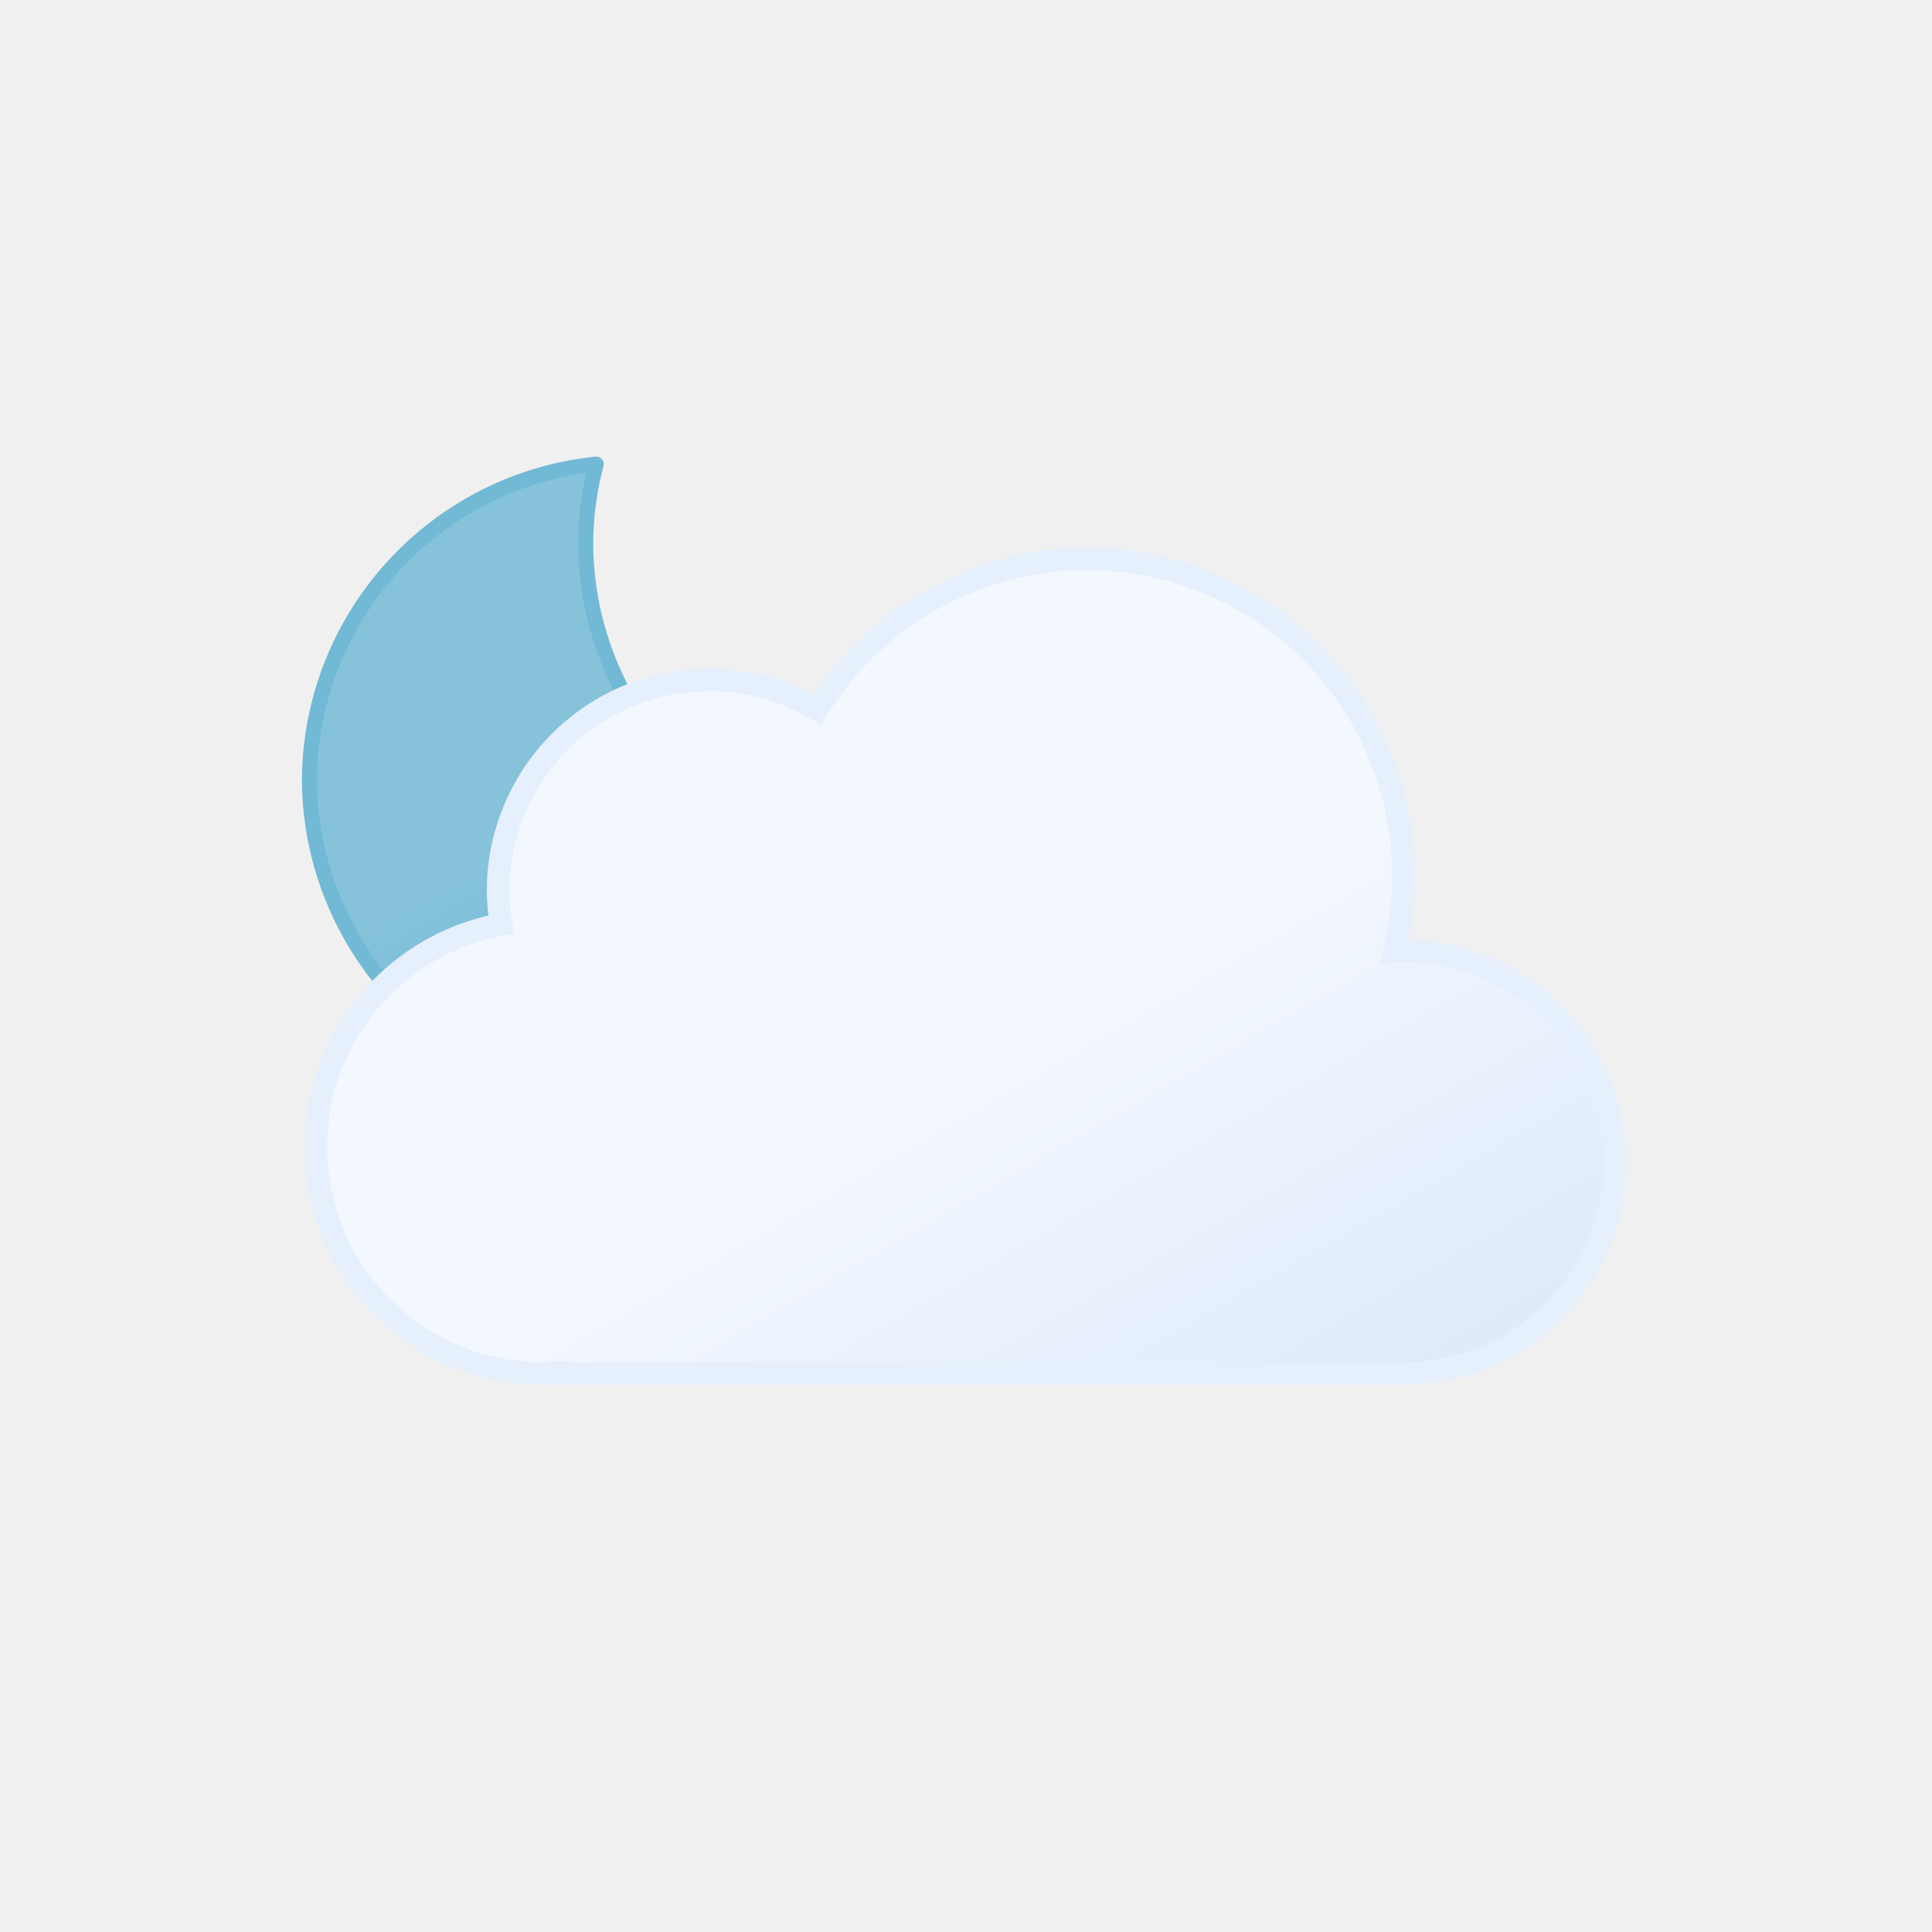
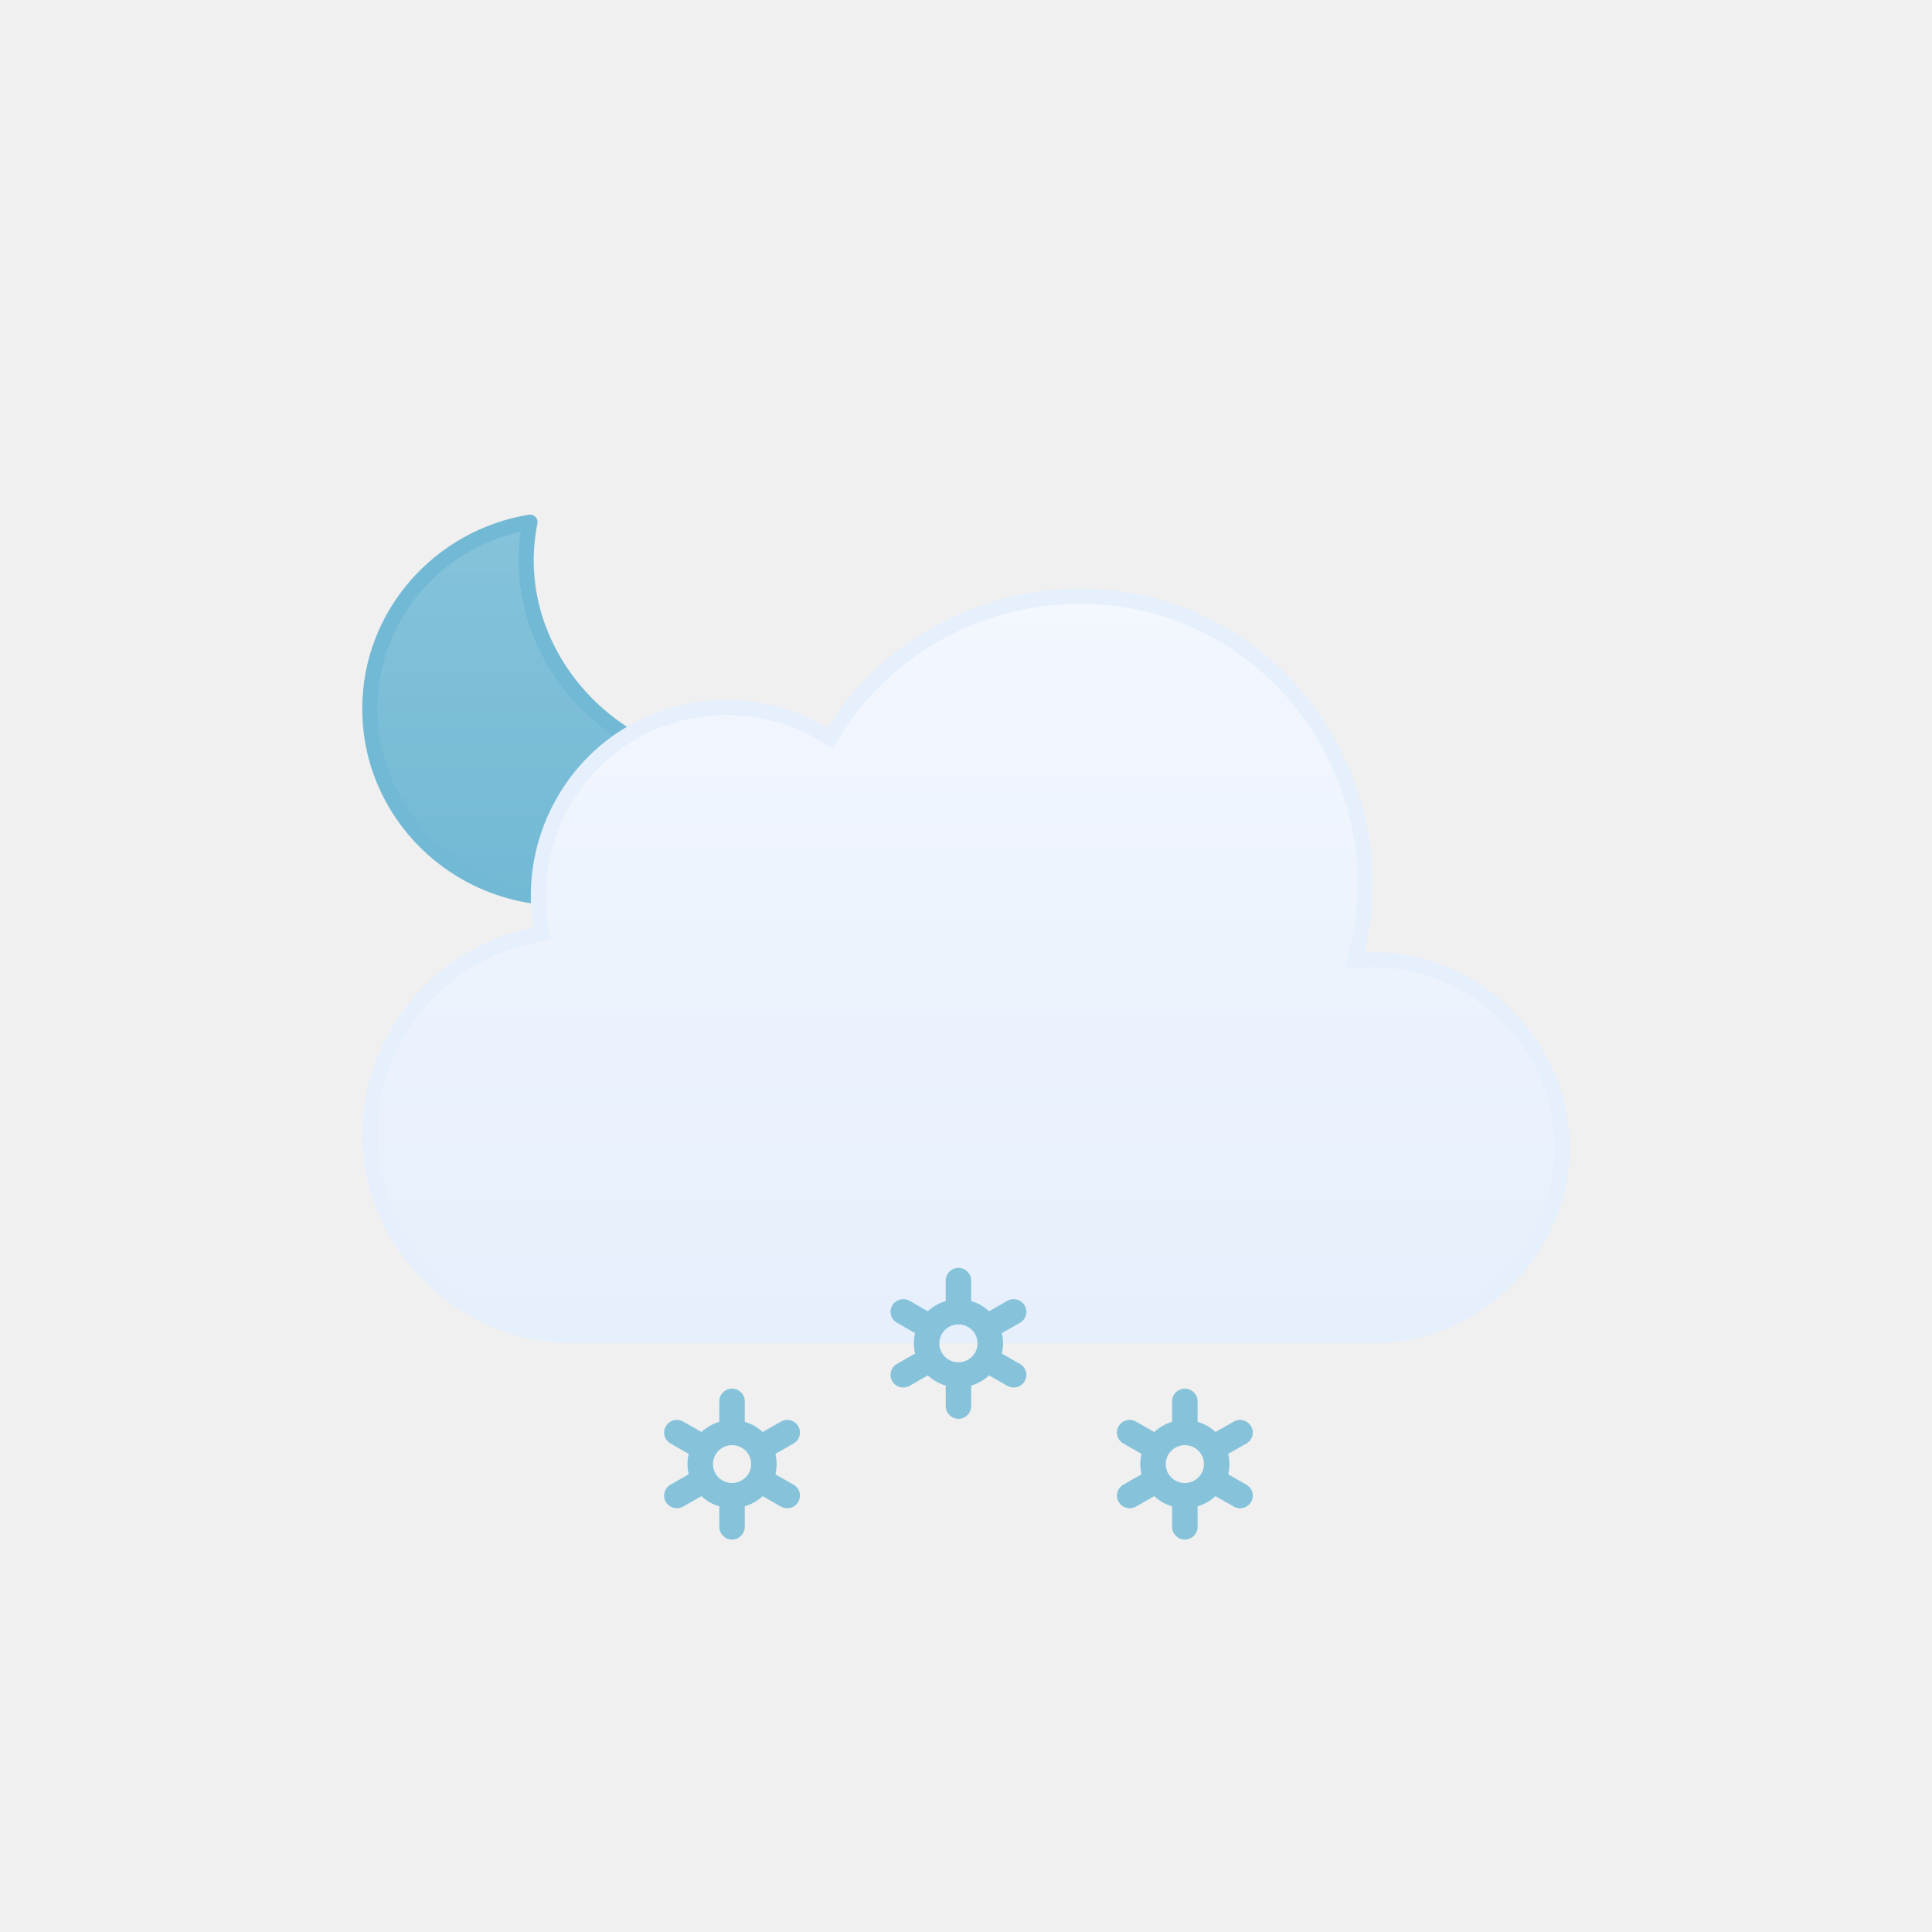
- <svg xmlns="http://www.w3.org/2000/svg" xmlns:xlink="http://www.w3.org/1999/xlink" viewBox="0 0 512 512">
+ <svg xmlns="http://www.w3.org/2000/svg" viewBox="0 0 128 128" fill="none">
+   <g id="partly-cloudy-night-snow" clip-path="url(#clip0_1858_8866)">
+     <g id="Sky">
+       <g id="Moon">
+         <path id="Moon_2" d="M35.115 34.595C33.378 43.163 40.753 51.214 49.313 50.783C47.673 55.834 42.889 59.5 37.218 59.5C30.188 59.5 24.5 53.879 24.5 46.959C24.5 40.745 29.088 35.584 35.115 34.595Z" fill="url(#paint0_linear_1858_8866)" stroke="#72B9D5" stroke-linecap="round" stroke-linejoin="round" />
+       </g>
+       <g id="Clouds">
+         <g id="Cloud">
+           <path id="Cloud_2" d="M55.262 48.475C60.123 40.611 70.297 37.38 78.815 40.943C87.321 44.502 92.138 54.003 89.903 62.965L89.742 63.614L90.411 63.585C97.42 63.279 103.5 68.992 103.5 76.028C103.5 82.84 97.772 88.5 90.977 88.5H37.954C31.128 88.502 25.203 83.171 24.559 76.36C23.916 69.552 28.737 63.212 35.443 61.945L35.926 61.853L35.842 61.369C35.026 56.624 37.126 51.717 41.105 49.013C45.095 46.301 50.446 46.154 54.58 48.64L55.003 48.895L55.262 48.475Z" fill="url(#paint1_linear_1858_8866)" stroke="#E6EFFC" stroke-miterlimit="10" />
+         </g>
+       </g>
+     </g>
+     <g id="Precipitation">
+       <g id="Snowflakes">
+         <path id="Snowflake 1" d="M52.578 90.366L51.373 89.677C51.479 89.233 51.479 88.769 51.371 88.324L52.578 87.635C52.674 87.581 52.758 87.508 52.825 87.421C52.893 87.334 52.942 87.235 52.971 87.128C53 87.022 53.007 86.911 52.993 86.802C52.978 86.693 52.942 86.588 52.887 86.493C52.773 86.3 52.589 86.16 52.373 86.103C52.157 86.045 51.928 86.075 51.734 86.187L50.528 86.876C50.193 86.559 49.787 86.326 49.344 86.2V84.82C49.337 84.6 49.245 84.392 49.087 84.239C48.93 84.086 48.719 84 48.5 84C48.281 84 48.07 84.086 47.912 84.239C47.755 84.392 47.663 84.6 47.656 84.82V86.2C47.214 86.329 46.808 86.56 46.471 86.874L45.266 86.185C45.072 86.074 44.843 86.044 44.627 86.101C44.411 86.159 44.227 86.299 44.113 86.491C44.058 86.586 44.022 86.692 44.007 86.801C43.993 86.91 44 87.021 44.029 87.127C44.057 87.233 44.107 87.333 44.175 87.42C44.242 87.507 44.326 87.579 44.422 87.633L45.626 88.322C45.52 88.767 45.521 89.231 45.629 89.675L44.422 90.365C44.326 90.419 44.242 90.491 44.175 90.578C44.107 90.665 44.057 90.764 44.029 90.871C44 90.977 43.993 91.088 44.007 91.197C44.022 91.306 44.058 91.412 44.113 91.507C44.227 91.699 44.411 91.839 44.627 91.897C44.843 91.954 45.072 91.924 45.266 91.813L46.472 91.123C46.806 91.441 47.213 91.673 47.656 91.798V93.18C47.663 93.4 47.755 93.608 47.913 93.761C48.07 93.914 48.281 94 48.5 94C48.719 94 48.93 93.914 49.088 93.761C49.245 93.608 49.337 93.4 49.344 93.18V91.797C49.785 91.668 50.191 91.438 50.528 91.124L51.734 91.814C51.928 91.925 52.157 91.955 52.373 91.898C52.589 91.841 52.773 91.701 52.887 91.508C52.942 91.413 52.978 91.308 52.993 91.198C53.007 91.089 53 90.978 52.971 90.872C52.942 90.766 52.893 90.666 52.825 90.579C52.758 90.493 52.674 90.42 52.578 90.366ZM47.866 90.086C47.723 90.005 47.597 89.896 47.496 89.766C47.394 89.635 47.32 89.486 47.277 89.327C47.234 89.167 47.223 89.001 47.244 88.837C47.266 88.673 47.32 88.515 47.403 88.372C47.574 88.084 47.85 87.874 48.174 87.788C48.497 87.702 48.841 87.747 49.132 87.913C49.276 87.994 49.402 88.103 49.503 88.233C49.604 88.364 49.678 88.513 49.721 88.672C49.764 88.832 49.776 88.998 49.754 89.162C49.733 89.326 49.679 89.484 49.596 89.626C49.425 89.915 49.148 90.125 48.825 90.211C48.501 90.297 48.157 90.252 47.866 90.087V90.086Z" fill="#86C3DB" transform="translate(0, 8)" />
+         <path id="Snowflake 2" d="M67.578 90.366L66.374 89.677C66.479 89.233 66.479 88.769 66.371 88.324L67.578 87.635C67.674 87.581 67.758 87.508 67.825 87.421C67.893 87.334 67.942 87.235 67.971 87.128C68 87.022 68.007 86.911 67.993 86.802C67.978 86.693 67.942 86.588 67.887 86.493C67.773 86.3 67.589 86.16 67.373 86.103C67.157 86.045 66.928 86.075 66.734 86.187L65.528 86.876C65.193 86.559 64.787 86.326 64.344 86.2V84.82C64.337 84.6 64.245 84.392 64.088 84.239C63.93 84.086 63.719 84 63.5 84C63.281 84 63.07 84.086 62.912 84.239C62.755 84.392 62.663 84.6 62.656 84.82V86.2C62.214 86.329 61.808 86.56 61.471 86.874L60.266 86.185C60.072 86.074 59.843 86.044 59.627 86.101C59.411 86.159 59.227 86.299 59.113 86.491C59.058 86.586 59.022 86.692 59.007 86.801C58.993 86.91 59 87.021 59.029 87.127C59.057 87.233 59.107 87.333 59.175 87.42C59.242 87.507 59.326 87.579 59.422 87.633L60.626 88.322C60.52 88.767 60.521 89.231 60.629 89.675L59.422 90.365C59.326 90.419 59.242 90.491 59.175 90.578C59.107 90.665 59.057 90.764 59.029 90.871C59 90.977 58.993 91.088 59.007 91.197C59.022 91.306 59.058 91.412 59.113 91.507C59.227 91.699 59.411 91.839 59.627 91.897C59.843 91.954 60.072 91.924 60.266 91.813L61.472 91.123C61.806 91.441 62.213 91.673 62.656 91.798V93.18C62.663 93.4 62.755 93.608 62.913 93.761C63.07 93.914 63.281 94 63.5 94C63.719 94 63.93 93.914 64.088 93.761C64.245 93.608 64.337 93.4 64.344 93.18V91.797C64.785 91.668 65.191 91.438 65.528 91.124L66.734 91.814C66.928 91.925 67.157 91.955 67.373 91.898C67.589 91.841 67.773 91.701 67.887 91.508C67.942 91.413 67.978 91.308 67.993 91.198C68.007 91.089 68 90.978 67.971 90.872C67.942 90.766 67.893 90.666 67.825 90.579C67.758 90.493 67.674 90.42 67.578 90.366ZM62.866 90.086C62.723 90.005 62.597 89.896 62.496 89.766C62.394 89.635 62.32 89.486 62.277 89.327C62.234 89.167 62.223 89.001 62.244 88.837C62.266 88.673 62.32 88.515 62.403 88.372C62.574 88.084 62.85 87.874 63.174 87.788C63.497 87.702 63.841 87.747 64.132 87.913C64.276 87.994 64.402 88.103 64.503 88.233C64.604 88.364 64.678 88.513 64.721 88.672C64.764 88.832 64.776 88.998 64.754 89.162C64.733 89.326 64.679 89.484 64.596 89.626C64.425 89.915 64.148 90.125 63.825 90.211C63.501 90.297 63.157 90.252 62.866 90.087V90.086Z" fill="#86C3DB" transform="translate(0, 0)" />
+         <path id="Snowflake 3" d="M82.578 90.366L81.374 89.677C81.479 89.233 81.479 88.769 81.371 88.324L82.578 87.635C82.674 87.581 82.758 87.508 82.825 87.421C82.893 87.334 82.942 87.235 82.971 87.128C83 87.022 83.007 86.911 82.993 86.802C82.978 86.693 82.942 86.588 82.887 86.493C82.773 86.3 82.589 86.16 82.373 86.103C82.157 86.045 81.928 86.075 81.734 86.187L80.528 86.876C80.193 86.559 79.787 86.326 79.344 86.2V84.82C79.337 84.6 79.245 84.392 79.088 84.239C78.93 84.086 78.719 84 78.5 84C78.281 84 78.07 84.086 77.912 84.239C77.755 84.392 77.663 84.6 77.656 84.82V86.2C77.214 86.329 76.808 86.56 76.471 86.874L75.266 86.185C75.072 86.074 74.843 86.044 74.627 86.101C74.411 86.159 74.227 86.299 74.113 86.491C74.058 86.586 74.022 86.692 74.007 86.801C73.993 86.91 74 87.021 74.029 87.127C74.058 87.233 74.107 87.333 74.175 87.42C74.242 87.507 74.326 87.579 74.422 87.633L75.626 88.322C75.52 88.767 75.521 89.231 75.629 89.675L74.422 90.365C74.326 90.419 74.242 90.491 74.175 90.578C74.107 90.665 74.058 90.764 74.029 90.871C74 90.977 73.993 91.088 74.007 91.197C74.022 91.306 74.058 91.412 74.113 91.507C74.227 91.699 74.411 91.839 74.627 91.897C74.843 91.954 75.072 91.924 75.266 91.813L76.472 91.123C76.806 91.441 77.213 91.673 77.656 91.798V93.18C77.663 93.4 77.755 93.608 77.913 93.761C78.07 93.914 78.281 94 78.5 94C78.719 94 78.93 93.914 79.088 93.761C79.245 93.608 79.337 93.4 79.344 93.18V91.797C79.785 91.668 80.191 91.438 80.528 91.124L81.734 91.814C81.928 91.925 82.157 91.955 82.373 91.898C82.589 91.841 82.773 91.701 82.887 91.508C82.942 91.413 82.978 91.308 82.993 91.198C83.007 91.089 83 90.978 82.971 90.872C82.942 90.766 82.893 90.666 82.825 90.579C82.758 90.493 82.674 90.42 82.578 90.366ZM77.866 90.086C77.723 90.005 77.597 89.896 77.496 89.766C77.394 89.635 77.32 89.486 77.277 89.327C77.234 89.167 77.223 89.001 77.244 88.837C77.266 88.673 77.32 88.515 77.403 88.372C77.573 88.084 77.85 87.874 78.174 87.788C78.497 87.702 78.841 87.747 79.132 87.913C79.276 87.994 79.402 88.103 79.503 88.233C79.604 88.364 79.678 88.513 79.721 88.672C79.764 88.832 79.776 88.998 79.754 89.162C79.733 89.326 79.679 89.484 79.596 89.626C79.425 89.915 79.148 90.125 78.825 90.211C78.501 90.297 78.157 90.252 77.866 90.087V90.086Z" fill="#86C3DB" transform="translate(0, 8)" />
+       </g>
+     </g>
+   </g>
  <defs>
-     <linearGradient id="a" x1="99.5" x2="232.6" y1="30.7" y2="261.4" gradientUnits="userSpaceOnUse">
-       <stop offset="0" stop-color="#f3f7fe" />
-       <stop offset=".5" stop-color="#f3f7fe" />
-       <stop offset="1" stop-color="#deeafb" />
+     <linearGradient id="paint0_linear_1858_8866" x1="37" y1="34" x2="37" y2="60" gradientUnits="userSpaceOnUse">
+       <stop stop-color="#86C3DB" />
+       <stop offset="1" stop-color="#72B9D5" />
    </linearGradient>
-     <linearGradient id="b" x1="34.7" x2="119.2" y1="18.6" y2="165" gradientUnits="userSpaceOnUse">
-       <stop offset="0" stop-color="#86c3db" />
-       <stop offset=".5" stop-color="#86c3db" />
-       <stop offset="1" stop-color="#5eafcf" />
+     <linearGradient id="paint1_linear_1858_8866" x1="64.001" y1="39" x2="64.001" y2="89" gradientUnits="userSpaceOnUse">
+       <stop stop-color="#F3F7FE" />
+       <stop offset="1" stop-color="#E6EFFC" />
    </linearGradient>
-     <linearGradient xlink:href="#b" id="c" x1="11.4" x2="32.8" y1="5.9" y2="43.1" />
-     <linearGradient xlink:href="#b" id="d" x1="67.4" x2="88.8" y1="5.9" y2="43.1" />
-     <linearGradient xlink:href="#b" id="e" x1="123.4" x2="144.8" y1="5.9" y2="43.1" />
-     <symbol id="g" viewBox="0 0 172 172">
-       <path fill="url(#b)" stroke="#72b9d5" stroke-linecap="round" stroke-linejoin="round" stroke-width="4" d="M160.6 107.4a84.8 84.8 0 01-85.4-84.3A83.3 83.3 0 0178 2 84.7 84.7 0 002 85.7 84.8 84.8 0 0087.4 170a85.2 85.2 0 0082.6-63.1 88 88 0 01-9.4.5Z">
-         <animateTransform additive="sum" attributeName="transform" dur="6s" repeatCount="indefinite" type="rotate" values="-15 86 86; 9 86 86; -15 86 86" />
-       </path>
-     </symbol>
-     <symbol id="h" viewBox="0 0 350 222">
-       <path fill="url(#a)" stroke="#e6effc" stroke-miterlimit="10" stroke-width="6" d="m291 107-2.5.1A83.9 83.9 0 00135.6 43 56 56 0 0051 91a56.6 56.6 0 00.8 9A60 60 0 0063 219l4-.2v.2h224a56 56 0 000-112Z" />
-     </symbol>
-     <symbol id="f" viewBox="0 0 351 246">
-       <use xlink:href="#g" width="172" height="172" />
-       <use xlink:href="#h" width="350" height="222" transform="translate(1 24)" />
-     </symbol>
-     <symbol id="i" overflow="visible" viewBox="0 0 156.2 49">
-       <g>
-         <path fill="url(#c)" stroke="#86c3db" stroke-miterlimit="10" d="m41.7 31-5.8-3.3a13.7 13.7 0 000-6.5l5.8-3.2a4 4 0 001.5-5.5 4 4 0 00-5.6-1.5l-5.8 3.3a13.6 13.6 0 00-2.6-2 13.8 13.8 0 00-3-1.3V4.5a4 4 0 00-8.1 0v6.6a14.3 14.3 0 00-5.7 3.2L6.6 11A4 4 0 001 12.5 4 4 0 002.5 18l5.8 3.3a13.7 13.7 0 000 6.5L2.5 31A4 4 0 001 36.5a4 4 0 003.5 2 4 4 0 002-.5l5.8-3.3a13.6 13.6 0 002.6 2 13.8 13.8 0 003 1.2v6.6a4 4 0 008.2 0v-6.6a14.2 14.2 0 005.6-3.2l6 3.3a4 4 0 002 .5 4 4 0 003.4-2 4 4 0 00-1.4-5.5ZM19 29.7a6 6 0 01-2.3-8.2 6.1 6.1 0 015.3-3 6.2 6.2 0 013 .8 6 6 0 012.2 8.2 6.1 6.1 0 01-8.2 2.2Z" opacity="0">
-           <animateTransform additive="sum" attributeName="transform" dur="6s" repeatCount="indefinite" type="rotate" values="0 24 24; 360 24 24" />
-           <animate id="t1" attributeName="opacity" begin="0s; t1.end+1s" dur="2s" keyTimes="0; .17; .83; 1" values="0; 1; 1; 0" />
-         </path>
-         <animateTransform id="s1" additive="sum" attributeName="transform" begin="0s; s1.end+1s" dur="2s" type="translate" values="0 -36; 0 92;" />
-       </g>
-       <g>
-         <path fill="url(#d)" stroke="#86c3db" stroke-miterlimit="10" d="m97.7 31-5.8-3.3a13.7 13.7 0 000-6.5l5.8-3.2a4 4 0 001.5-5.5 4 4 0 00-5.6-1.5l-5.8 3.3a13.6 13.6 0 00-2.6-2 13.8 13.8 0 00-3-1.3V4.5a4 4 0 00-8.1 0v6.6a14.3 14.3 0 00-5.7 3.2L62.6 11a4 4 0 00-5.6 1.5 4 4 0 001.5 5.5l5.8 3.3a13.7 13.7 0 000 6.5L58.5 31a4 4 0 00-1.5 5.5 4 4 0 003.5 2 4 4 0 002-.5l5.8-3.3a13.6 13.6 0 002.7 2 13.8 13.8 0 003 1.2v6.6a4 4 0 008 0v-6.6a14.2 14.2 0 005.7-3.2l6 3.3a4 4 0 002 .5 4 4 0 003.4-2 4 4 0 00-1.4-5.5ZM75 29.7a6 6 0 01-2.3-8.2 6.1 6.1 0 015.3-3 6.2 6.2 0 013 .8 6 6 0 012.2 8.2 6.1 6.1 0 01-8.2 2.2Z" opacity="0">
-           <animateTransform additive="sum" attributeName="transform" dur="6s" repeatCount="indefinite" type="rotate" values="0 80 24; 360 80 24" />
-           <animate id="t2" attributeName="opacity" begin="-.83s; t2.end+1s" dur="2s" keyTimes="0; .17; .83; 1" values="0; 1; 1; 0" />
-         </path>
-         <animateTransform id="s2" additive="sum" attributeName="transform" begin="-.83s; s2.end+1s" dur="2s" type="translate" values="0 -36; 0 92;" />
-       </g>
-       <g>
-         <path fill="url(#e)" stroke="#86c3db" stroke-miterlimit="10" d="m153.7 31-5.8-3.3a13.7 13.7 0 000-6.5l5.8-3.2a4 4 0 001.5-5.5 4 4 0 00-5.6-1.5l-5.8 3.3a13.6 13.6 0 00-2.6-2 13.8 13.8 0 00-3-1.3V4.5a4 4 0 00-8.1 0v6.6a14.3 14.3 0 00-5.7 3.2l-5.8-3.3a4 4 0 00-5.6 1.5 4 4 0 001.5 5.5l5.8 3.3a13.7 13.7 0 000 6.5l-5.8 3.2a4 4 0 00-1.5 5.5 4 4 0 003.5 2 4 4 0 002-.5l5.8-3.3a13.6 13.6 0 002.7 2 13.8 13.8 0 003 1.2v6.6a4 4 0 008 0v-6.6a14.2 14.2 0 005.7-3.2l5.8 3.3a4 4 0 002 .5 4 4 0 003.5-2 4 4 0 00-1.3-5.5ZM131 29.7a6 6 0 01-2.3-8.2 6.1 6.1 0 015.3-3 6.2 6.2 0 013 .8 6 6 0 012.2 8.2 6.1 6.1 0 01-8.2 2.2Z" opacity="0">
-           <animateTransform additive="sum" attributeName="transform" dur="6s" repeatCount="indefinite" type="rotate" values="0 136 24; 360 136 24" />
-           <animate id="t3" attributeName="opacity" begin=".83s; t3.end+1s" dur="2s" keyTimes="0; .17; .83; 1" values="0; 1; 1; 0" />
-         </path>
-         <animateTransform id="s3" additive="sum" attributeName="transform" begin=".83s; s3.end+1s" dur="2s" type="translate" values="0 -36; 0 92;" />
-       </g>
-     </symbol>
+     <clipPath id="clip0_1858_8866">
+       <rect width="128" height="128" fill="white" />
+     </clipPath>
  </defs>
-   <use xlink:href="#f" width="351" height="246" transform="translate(80 121)" />
-   <use xlink:href="#i" width="156.2" height="49" transform="translate(177.9 337.5)" />
</svg>
